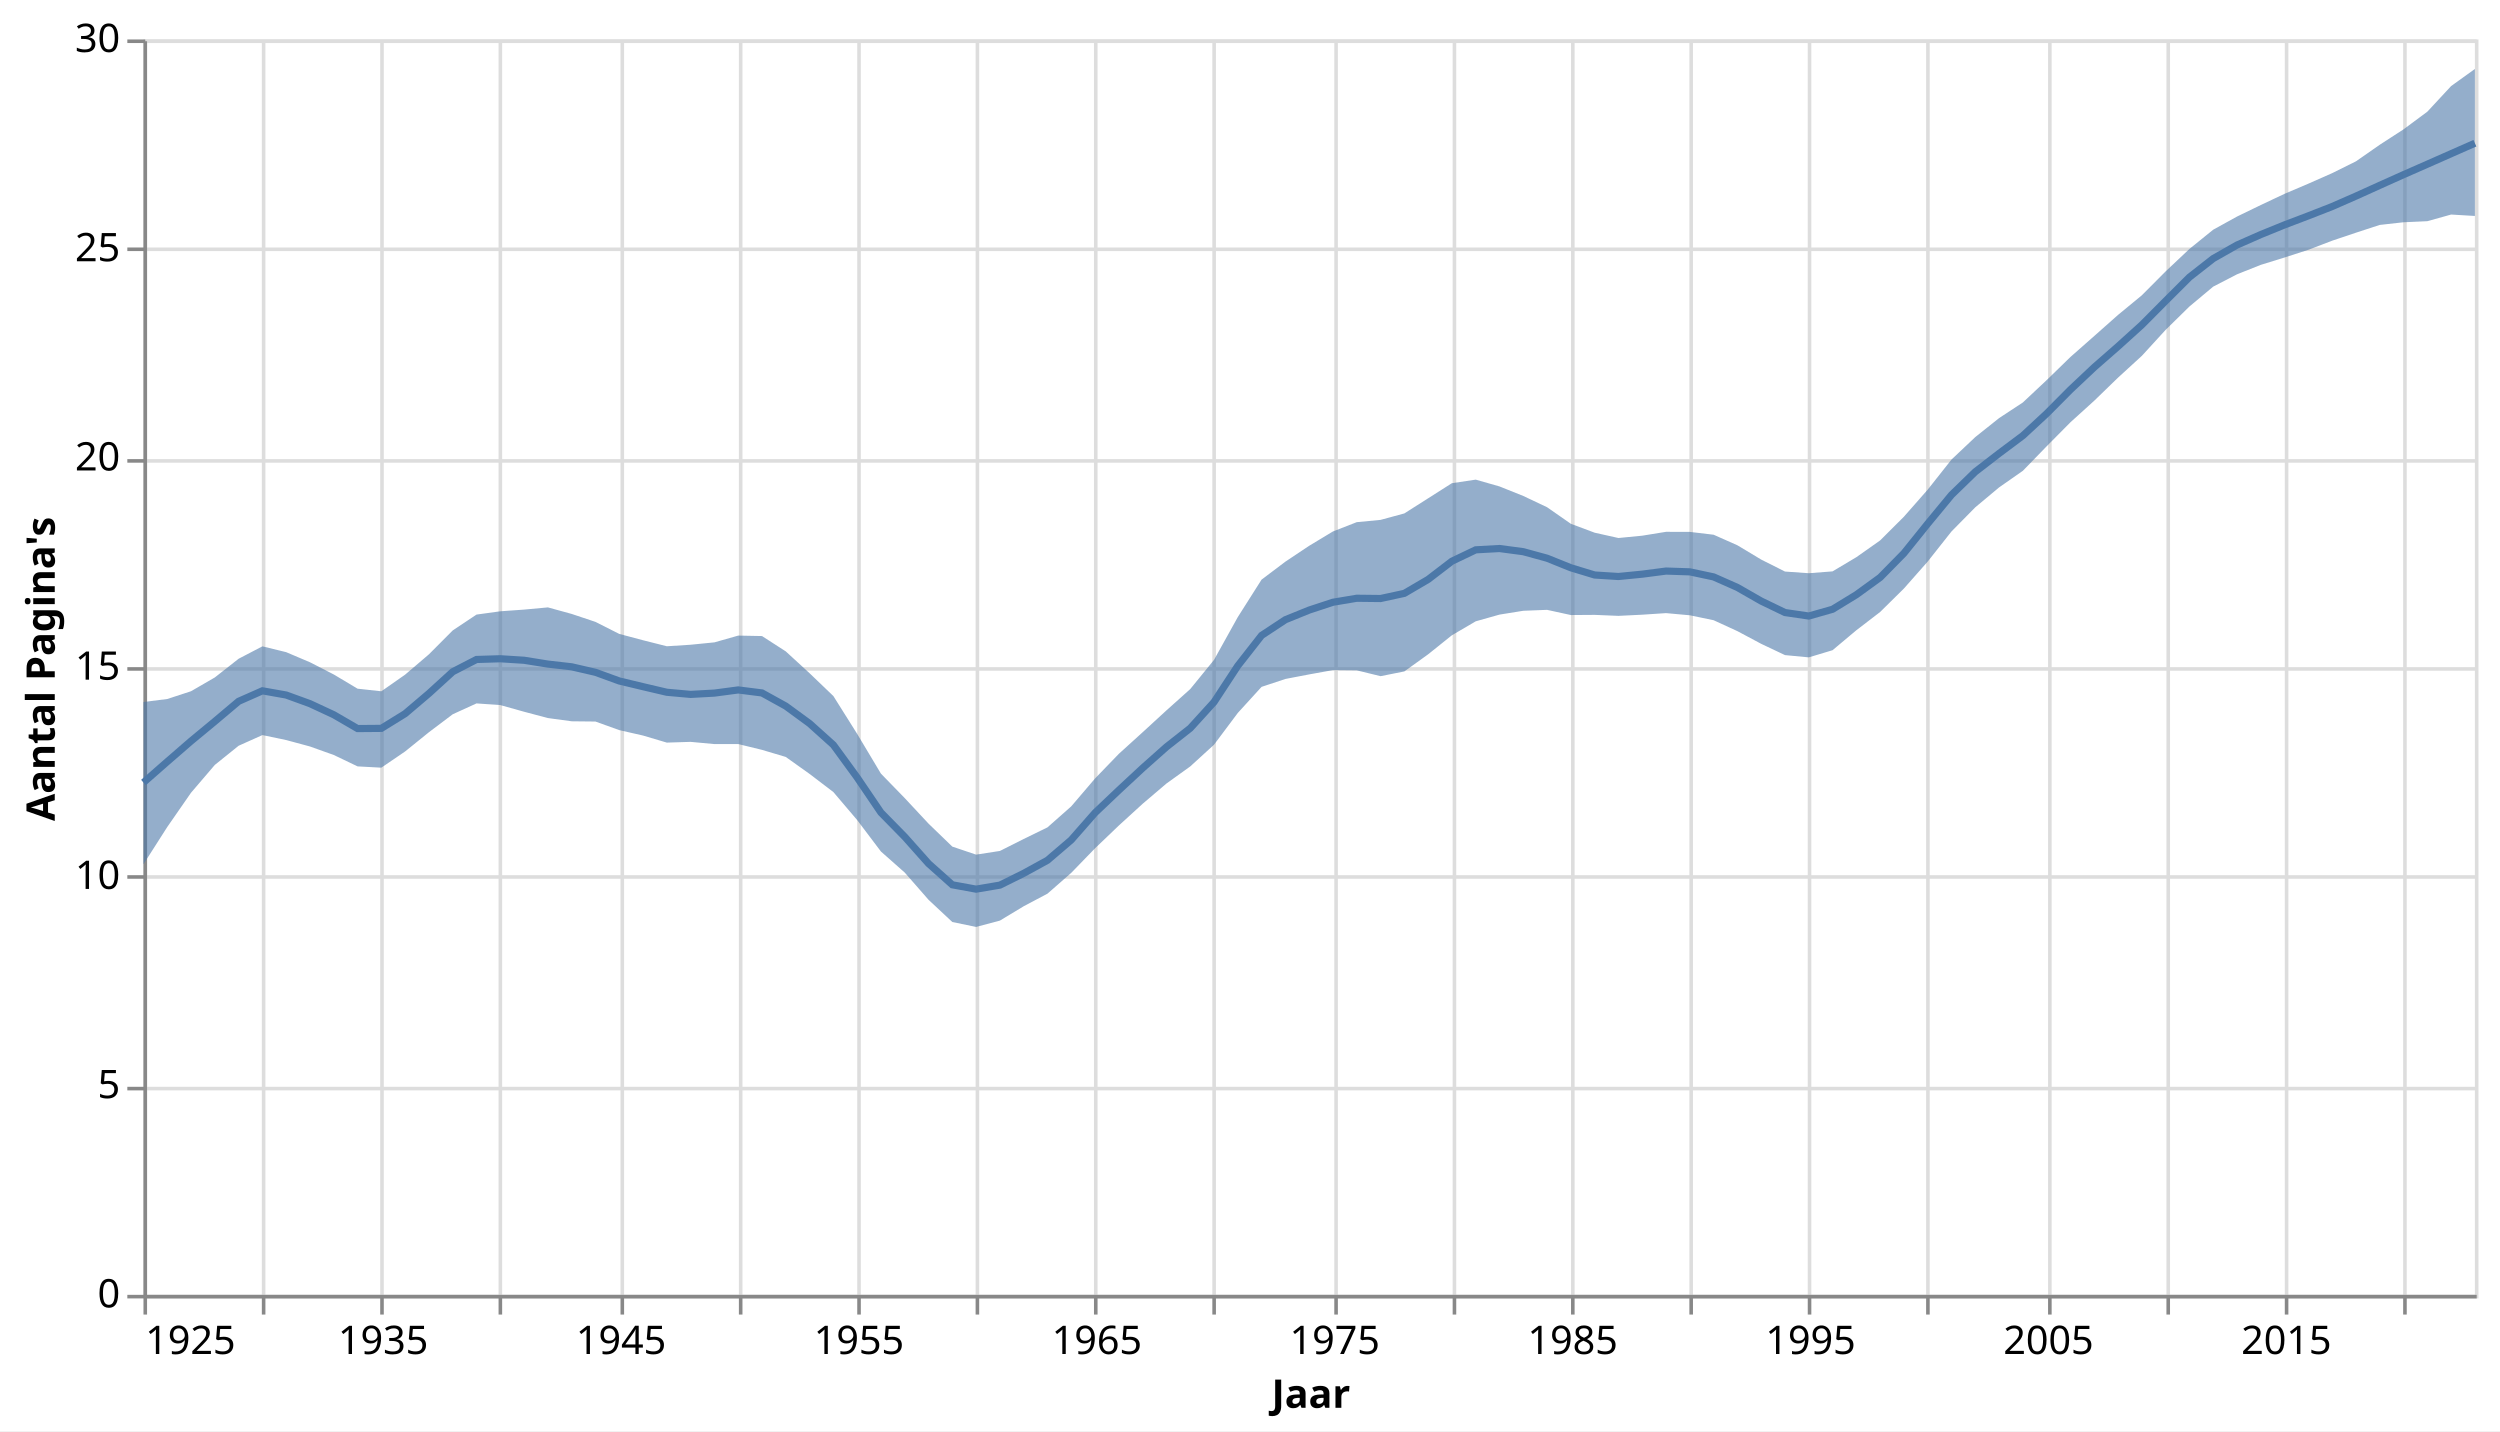
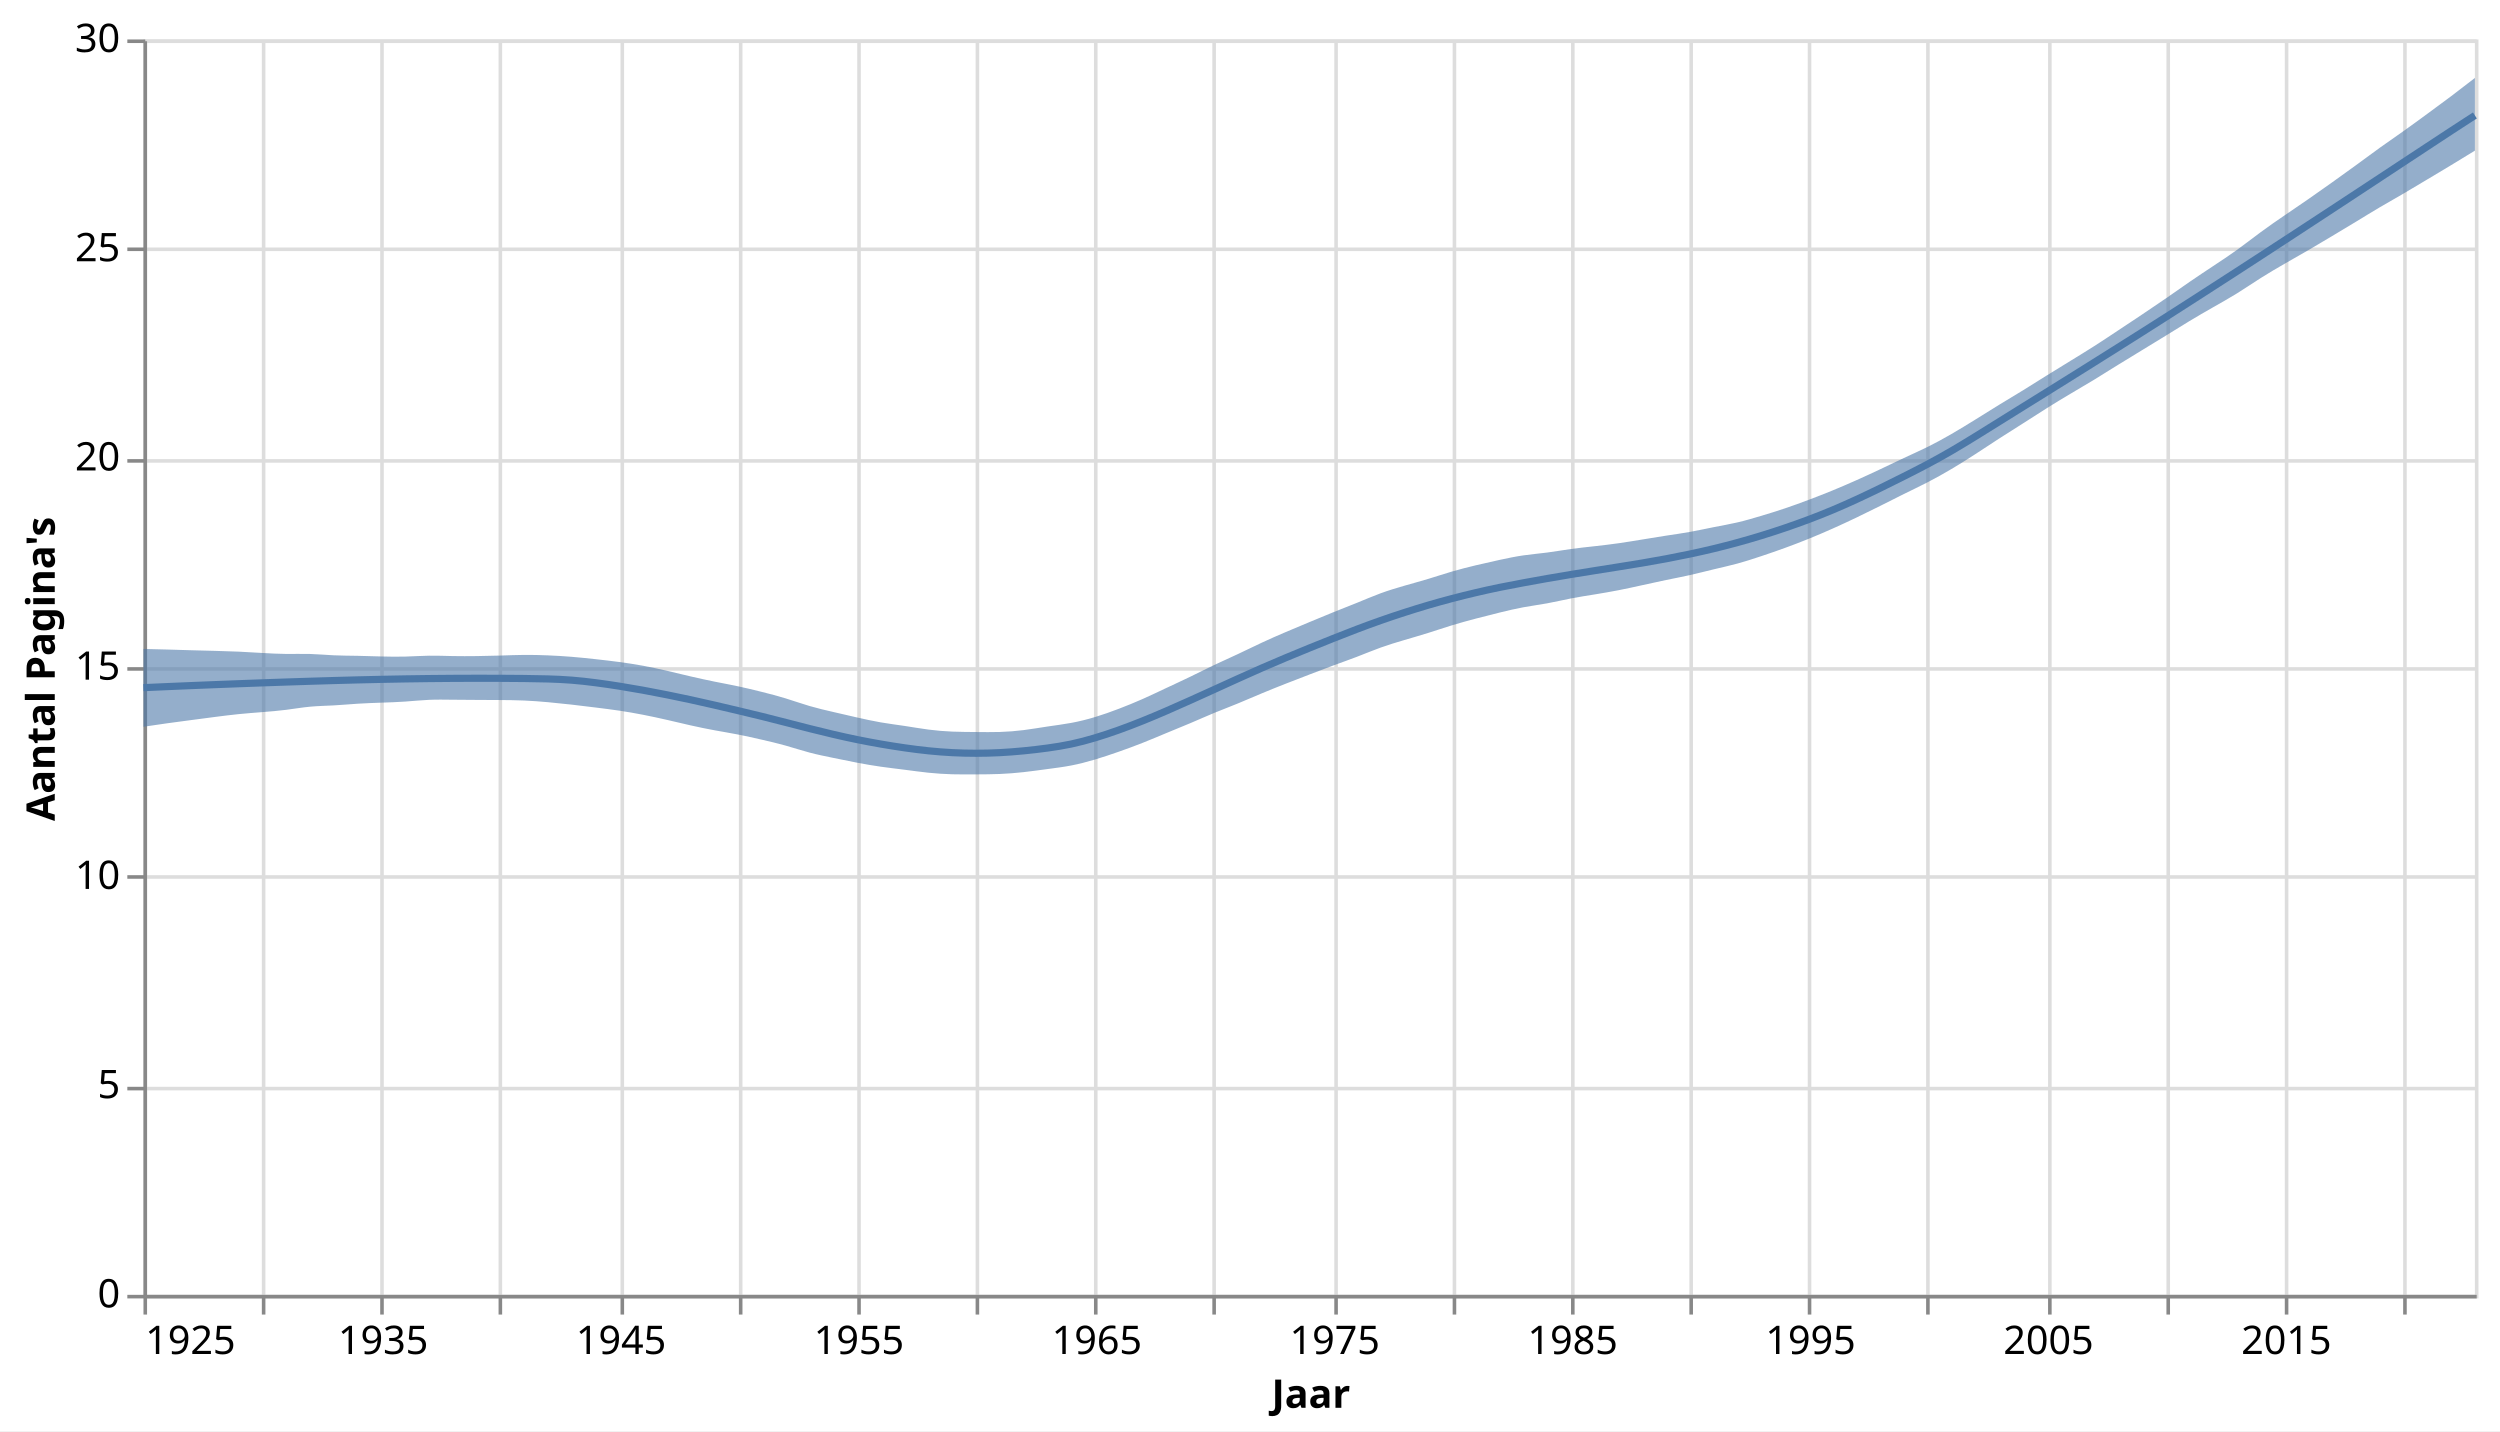
<svg xmlns="http://www.w3.org/2000/svg" version="1.1" class="marks" width="697" height="399" viewBox="0 0 697 399">
  <rect width="697" height="399" fill="white" />
  <g fill="none" stroke-miterlimit="10" transform="translate(40,11)">
    <g class="mark-group role-frame root" role="graphics-object" aria-roledescription="group mark container">
      <g transform="translate(0,0)">
        <path class="background" aria-hidden="true" d="M0.5,0.5h650v350h-650Z" stroke="#ddd" />
        <g>
          <g class="mark-group role-axis" aria-hidden="true">
            <g transform="translate(0.5,350.5)">
              <path class="background" aria-hidden="true" d="M0,0h0v0h0Z" pointer-events="none" />
              <g>
                <g class="mark-rule role-axis-grid" pointer-events="none">
                  <line transform="translate(0,-350)" x2="0" y2="350" stroke="#ddd" stroke-width="1" opacity="1" />
                  <line transform="translate(33,-350)" x2="0" y2="350" stroke="#ddd" stroke-width="1" opacity="1" />
                  <line transform="translate(66,-350)" x2="0" y2="350" stroke="#ddd" stroke-width="1" opacity="1" />
                  <line transform="translate(99,-350)" x2="0" y2="350" stroke="#ddd" stroke-width="1" opacity="1" />
                  <line transform="translate(133,-350)" x2="0" y2="350" stroke="#ddd" stroke-width="1" opacity="1" />
                  <line transform="translate(166,-350)" x2="0" y2="350" stroke="#ddd" stroke-width="1" opacity="1" />
                  <line transform="translate(199,-350)" x2="0" y2="350" stroke="#ddd" stroke-width="1" opacity="1" />
                  <line transform="translate(232,-350)" x2="0" y2="350" stroke="#ddd" stroke-width="1" opacity="1" />
                  <line transform="translate(265,-350)" x2="0" y2="350" stroke="#ddd" stroke-width="1" opacity="1" />
                  <line transform="translate(298,-350)" x2="0" y2="350" stroke="#ddd" stroke-width="1" opacity="1" />
                  <line transform="translate(332,-350)" x2="0" y2="350" stroke="#ddd" stroke-width="1" opacity="1" />
                  <line transform="translate(365,-350)" x2="0" y2="350" stroke="#ddd" stroke-width="1" opacity="1" />
                  <line transform="translate(398,-350)" x2="0" y2="350" stroke="#ddd" stroke-width="1" opacity="1" />
                  <line transform="translate(431,-350)" x2="0" y2="350" stroke="#ddd" stroke-width="1" opacity="1" />
                  <line transform="translate(464,-350)" x2="0" y2="350" stroke="#ddd" stroke-width="1" opacity="1" />
                  <line transform="translate(497,-350)" x2="0" y2="350" stroke="#ddd" stroke-width="1" opacity="1" />
                  <line transform="translate(531,-350)" x2="0" y2="350" stroke="#ddd" stroke-width="1" opacity="1" />
                  <line transform="translate(564,-350)" x2="0" y2="350" stroke="#ddd" stroke-width="1" opacity="1" />
                  <line transform="translate(597,-350)" x2="0" y2="350" stroke="#ddd" stroke-width="1" opacity="1" />
                  <line transform="translate(630,-350)" x2="0" y2="350" stroke="#ddd" stroke-width="1" opacity="1" />
                </g>
              </g>
              <path class="foreground" aria-hidden="true" d="" pointer-events="none" display="none" />
            </g>
          </g>
          <g class="mark-group role-axis" aria-hidden="true">
            <g transform="translate(0.5,0.5)">
              <path class="background" aria-hidden="true" d="M0,0h0v0h0Z" pointer-events="none" />
              <g>
                <g class="mark-rule role-axis-grid" pointer-events="none">
                  <line transform="translate(0,350)" x2="650" y2="0" stroke="#ddd" stroke-width="1" opacity="1" />
                  <line transform="translate(0,292)" x2="650" y2="0" stroke="#ddd" stroke-width="1" opacity="1" />
                  <line transform="translate(0,233)" x2="650" y2="0" stroke="#ddd" stroke-width="1" opacity="1" />
                  <line transform="translate(0,175)" x2="650" y2="0" stroke="#ddd" stroke-width="1" opacity="1" />
                  <line transform="translate(0,117)" x2="650" y2="0" stroke="#ddd" stroke-width="1" opacity="1" />
                  <line transform="translate(0,58)" x2="650" y2="0" stroke="#ddd" stroke-width="1" opacity="1" />
                  <line transform="translate(0,0)" x2="650" y2="0" stroke="#ddd" stroke-width="1" opacity="1" />
                </g>
              </g>
              <path class="foreground" aria-hidden="true" d="" pointer-events="none" display="none" />
            </g>
          </g>
-           <g class="mark-group role-axis" role="graphics-symbol" aria-roledescription="axis" aria-label="X-axis titled 'Jaar' for a time scale with values from Thursday, 01 January 1925, 12:00:00 AM to Sunday, 01 January 2023, 1:00:00 AM">
+           <g class="mark-group role-axis" role="graphics-symbol" aria-roledescription="axis" aria-label="X-axis titled 'Jaar' for a time scale with values from Thursday, 01 January 1925, 12:00:00 AM to Sunday, 01 January 2023, 12:00:00 AM">
            <g transform="translate(0.5,350.5)">
              <path class="background" aria-hidden="true" d="M0,0h0v0h0Z" pointer-events="none" />
              <g>
                <g class="mark-rule role-axis-tick" pointer-events="none">
                  <line transform="translate(0,0)" x2="0" y2="5" stroke="#888" stroke-width="1" opacity="1" />
                  <line transform="translate(33,0)" x2="0" y2="5" stroke="#888" stroke-width="1" opacity="1" />
                  <line transform="translate(66,0)" x2="0" y2="5" stroke="#888" stroke-width="1" opacity="1" />
                  <line transform="translate(99,0)" x2="0" y2="5" stroke="#888" stroke-width="1" opacity="1" />
                  <line transform="translate(133,0)" x2="0" y2="5" stroke="#888" stroke-width="1" opacity="1" />
                  <line transform="translate(166,0)" x2="0" y2="5" stroke="#888" stroke-width="1" opacity="1" />
                  <line transform="translate(199,0)" x2="0" y2="5" stroke="#888" stroke-width="1" opacity="1" />
                  <line transform="translate(232,0)" x2="0" y2="5" stroke="#888" stroke-width="1" opacity="1" />
                  <line transform="translate(265,0)" x2="0" y2="5" stroke="#888" stroke-width="1" opacity="1" />
                  <line transform="translate(298,0)" x2="0" y2="5" stroke="#888" stroke-width="1" opacity="1" />
                  <line transform="translate(332,0)" x2="0" y2="5" stroke="#888" stroke-width="1" opacity="1" />
                  <line transform="translate(365,0)" x2="0" y2="5" stroke="#888" stroke-width="1" opacity="1" />
                  <line transform="translate(398,0)" x2="0" y2="5" stroke="#888" stroke-width="1" opacity="1" />
                  <line transform="translate(431,0)" x2="0" y2="5" stroke="#888" stroke-width="1" opacity="1" />
                  <line transform="translate(464,0)" x2="0" y2="5" stroke="#888" stroke-width="1" opacity="1" />
                  <line transform="translate(497,0)" x2="0" y2="5" stroke="#888" stroke-width="1" opacity="1" />
                  <line transform="translate(531,0)" x2="0" y2="5" stroke="#888" stroke-width="1" opacity="1" />
                  <line transform="translate(564,0)" x2="0" y2="5" stroke="#888" stroke-width="1" opacity="1" />
                  <line transform="translate(597,0)" x2="0" y2="5" stroke="#888" stroke-width="1" opacity="1" />
                  <line transform="translate(630,0)" x2="0" y2="5" stroke="#888" stroke-width="1" opacity="1" />
                </g>
                <g class="mark-text role-axis-label" pointer-events="none">
                  <text text-anchor="start" transform="translate(0,16)" font-family="sans-serif" font-size="11px" fill="#000" opacity="1">1925</text>
-                   <text text-anchor="middle" transform="translate(33.15919,16)" font-family="sans-serif" font-size="11px" fill="#000" opacity="0">1930</text>
-                   <text text-anchor="middle" transform="translate(66.31838,16)" font-family="sans-serif" font-size="11px" fill="#000" opacity="1">1935</text>
-                   <text text-anchor="middle" transform="translate(99.47757,16)" font-family="sans-serif" font-size="11px" fill="#000" opacity="0">1940</text>
-                   <text text-anchor="middle" transform="translate(132.6542,16)" font-family="sans-serif" font-size="11px" fill="#000" opacity="1">1945</text>
-                   <text text-anchor="middle" transform="translate(165.8133,16)" font-family="sans-serif" font-size="11px" fill="#000" opacity="0">1950</text>
-                   <text text-anchor="middle" transform="translate(198.9725,16)" font-family="sans-serif" font-size="11px" fill="#000" opacity="1">1955</text>
-                   <text text-anchor="middle" transform="translate(232.1317,16)" font-family="sans-serif" font-size="11px" fill="#000" opacity="0">1960</text>
-                   <text text-anchor="middle" transform="translate(265.3091,16)" font-family="sans-serif" font-size="11px" fill="#000" opacity="1">1965</text>
-                   <text text-anchor="middle" transform="translate(298.4683,16)" font-family="sans-serif" font-size="11px" fill="#000" opacity="0">1970</text>
-                   <text text-anchor="middle" transform="translate(331.6274,16)" font-family="sans-serif" font-size="11px" fill="#000" opacity="1">1975</text>
-                   <text text-anchor="middle" transform="translate(364.7866,16)" font-family="sans-serif" font-size="11px" fill="#000" opacity="0">1980</text>
-                   <text text-anchor="middle" transform="translate(397.964,16)" font-family="sans-serif" font-size="11px" fill="#000" opacity="1">1985</text>
-                   <text text-anchor="middle" transform="translate(431.1232,16)" font-family="sans-serif" font-size="11px" fill="#000" opacity="0">1990</text>
-                   <text text-anchor="middle" transform="translate(464.2824,16)" font-family="sans-serif" font-size="11px" fill="#000" opacity="1">1995</text>
-                   <text text-anchor="middle" transform="translate(497.4416,16)" font-family="sans-serif" font-size="11px" fill="#000" opacity="0">2000</text>
-                   <text text-anchor="middle" transform="translate(530.6189,16)" font-family="sans-serif" font-size="11px" fill="#000" opacity="1">2005</text>
-                   <text text-anchor="middle" transform="translate(563.7781,16)" font-family="sans-serif" font-size="11px" fill="#000" opacity="0">2010</text>
-                   <text text-anchor="middle" transform="translate(596.9373,16)" font-family="sans-serif" font-size="11px" fill="#000" opacity="1">2015</text>
-                   <text text-anchor="middle" transform="translate(630.0965,16)" font-family="sans-serif" font-size="11px" fill="#000" opacity="0">2020</text>
+                   <text text-anchor="middle" transform="translate(33.15923,16)" font-family="sans-serif" font-size="11px" fill="#000" opacity="0">1930</text>
+                   <text text-anchor="middle" transform="translate(66.31845,16)" font-family="sans-serif" font-size="11px" fill="#000" opacity="1">1935</text>
+                   <text text-anchor="middle" transform="translate(99.47768,16)" font-family="sans-serif" font-size="11px" fill="#000" opacity="0">1940</text>
+                   <text text-anchor="middle" transform="translate(132.6543,16)" font-family="sans-serif" font-size="11px" fill="#000" opacity="1">1945</text>
+                   <text text-anchor="middle" transform="translate(165.8135,16)" font-family="sans-serif" font-size="11px" fill="#000" opacity="0">1950</text>
+                   <text text-anchor="middle" transform="translate(198.9728,16)" font-family="sans-serif" font-size="11px" fill="#000" opacity="1">1955</text>
+                   <text text-anchor="middle" transform="translate(232.132,16)" font-family="sans-serif" font-size="11px" fill="#000" opacity="0">1960</text>
+                   <text text-anchor="middle" transform="translate(265.3094,16)" font-family="sans-serif" font-size="11px" fill="#000" opacity="1">1965</text>
+                   <text text-anchor="middle" transform="translate(298.4686,16)" font-family="sans-serif" font-size="11px" fill="#000" opacity="0">1970</text>
+                   <text text-anchor="middle" transform="translate(331.6278,16)" font-family="sans-serif" font-size="11px" fill="#000" opacity="1">1975</text>
+                   <text text-anchor="middle" transform="translate(364.7871,16)" font-family="sans-serif" font-size="11px" fill="#000" opacity="0">1980</text>
+                   <text text-anchor="middle" transform="translate(397.9644,16)" font-family="sans-serif" font-size="11px" fill="#000" opacity="1">1985</text>
+                   <text text-anchor="middle" transform="translate(431.1237,16)" font-family="sans-serif" font-size="11px" fill="#000" opacity="0">1990</text>
+                   <text text-anchor="middle" transform="translate(464.2829,16)" font-family="sans-serif" font-size="11px" fill="#000" opacity="1">1995</text>
+                   <text text-anchor="middle" transform="translate(497.4421,16)" font-family="sans-serif" font-size="11px" fill="#000" opacity="0">2000</text>
+                   <text text-anchor="middle" transform="translate(530.6195,16)" font-family="sans-serif" font-size="11px" fill="#000" opacity="1">2005</text>
+                   <text text-anchor="middle" transform="translate(563.7787,16)" font-family="sans-serif" font-size="11px" fill="#000" opacity="0">2010</text>
+                   <text text-anchor="middle" transform="translate(596.938,16)" font-family="sans-serif" font-size="11px" fill="#000" opacity="1">2015</text>
+                   <text text-anchor="middle" transform="translate(630.0972,16)" font-family="sans-serif" font-size="11px" fill="#000" opacity="0">2020</text>
                </g>
                <g class="mark-rule role-axis-domain" pointer-events="none">
                  <line transform="translate(0,0)" x2="650" y2="0" stroke="#888" stroke-width="1" opacity="1" />
                </g>
                <g class="mark-text role-axis-title" pointer-events="none">
                  <text text-anchor="middle" transform="translate(325,31)" font-family="sans-serif" font-size="11px" font-weight="bold" fill="#000" opacity="1">Jaar</text>
                </g>
              </g>
              <path class="foreground" aria-hidden="true" d="" pointer-events="none" display="none" />
            </g>
          </g>
          <g class="mark-group role-axis" role="graphics-symbol" aria-roledescription="axis" aria-label="Y-axis titled 'Aantal Pagina's' for a linear scale with values from 0 to 30">
            <g transform="translate(0.5,0.5)">
              <path class="background" aria-hidden="true" d="M0,0h0v0h0Z" pointer-events="none" />
              <g>
                <g class="mark-rule role-axis-tick" pointer-events="none">
                  <line transform="translate(0,350)" x2="-5" y2="0" stroke="#888" stroke-width="1" opacity="1" />
                  <line transform="translate(0,292)" x2="-5" y2="0" stroke="#888" stroke-width="1" opacity="1" />
                  <line transform="translate(0,233)" x2="-5" y2="0" stroke="#888" stroke-width="1" opacity="1" />
                  <line transform="translate(0,175)" x2="-5" y2="0" stroke="#888" stroke-width="1" opacity="1" />
                  <line transform="translate(0,117)" x2="-5" y2="0" stroke="#888" stroke-width="1" opacity="1" />
                  <line transform="translate(0,58)" x2="-5" y2="0" stroke="#888" stroke-width="1" opacity="1" />
                  <line transform="translate(0,0)" x2="-5" y2="0" stroke="#888" stroke-width="1" opacity="1" />
                </g>
                <g class="mark-text role-axis-label" pointer-events="none">
                  <text text-anchor="end" transform="translate(-7,353)" font-family="sans-serif" font-size="11px" fill="#000" opacity="1">0</text>
                  <text text-anchor="end" transform="translate(-7,294.6667)" font-family="sans-serif" font-size="11px" fill="#000" opacity="1">5</text>
                  <text text-anchor="end" transform="translate(-7,236.3333)" font-family="sans-serif" font-size="11px" fill="#000" opacity="1">10</text>
                  <text text-anchor="end" transform="translate(-7,178)" font-family="sans-serif" font-size="11px" fill="#000" opacity="1">15</text>
                  <text text-anchor="end" transform="translate(-7,119.6667)" font-family="sans-serif" font-size="11px" fill="#000" opacity="1">20</text>
                  <text text-anchor="end" transform="translate(-7,61.33333)" font-family="sans-serif" font-size="11px" fill="#000" opacity="1">25</text>
                  <text text-anchor="end" transform="translate(-7,3)" font-family="sans-serif" font-size="11px" fill="#000" opacity="1">30</text>
                </g>
                <g class="mark-rule role-axis-domain" pointer-events="none">
                  <line transform="translate(0,350)" x2="0" y2="-350" stroke="#888" stroke-width="1" opacity="1" />
                </g>
                <g class="mark-text role-axis-title" pointer-events="none">
                  <text text-anchor="middle" transform="translate(-23.23535,175) rotate(-90) translate(0,-2)" font-family="sans-serif" font-size="11px" font-weight="bold" fill="#000" opacity="1">Aantal Pagina's</text>
                </g>
              </g>
              <path class="foreground" aria-hidden="true" d="" pointer-events="none" display="none" />
            </g>
          </g>
          <g class="mark-area role-mark layer_0_marks" role="graphics-object" aria-roledescription="area mark container">
-             <path aria-label="Jaar: Jan 01, 1925; ll: 10.2903141063; ul: 14.1675292539" role="graphics-symbol" aria-roledescription="area mark" d="M0,229.946L6.628,219.572L13.256,210.014L19.885,202.265L26.531,196.914L33.159,193.939L39.787,195.326L46.416,197.119L53.062,199.493L59.69,202.668L66.318,203.027L72.947,198.505L79.593,193.137L86.221,188.135L92.849,185.11L99.478,185.574L106.124,187.436L112.752,189.193L119.38,190.097L126.009,190.166L132.655,192.558L139.283,194.07L145.911,196.039L152.54,195.831L159.186,196.449L165.814,196.443L172.442,198.061L179.071,200.036L185.717,204.775L192.345,209.828L198.973,217.625L205.601,226.397L212.248,232.281L218.876,239.857L225.504,246.053L232.132,247.43L238.779,245.66L245.407,241.66L252.035,238.152L258.663,232.349L265.31,225.495L271.938,219.15L278.566,213.096L285.194,207.455L291.841,202.679L298.469,196.627L305.097,187.769L311.725,180.498L318.372,178.292L325,177.023L331.628,175.825L338.256,175.893L344.903,177.515L351.531,176.195L358.159,171.424L364.787,166.115L371.434,162.222L378.062,160.352L384.69,159.285L391.318,159.024L397.965,160.475L404.593,160.428L411.221,160.703L417.849,160.377L424.496,159.937L431.124,160.542L437.752,161.916L444.38,164.959L451.027,168.504L457.655,171.642L464.283,172.274L470.911,170.279L477.558,164.706L484.186,159.618L490.814,153.076L497.442,145.564L504.089,137.155L510.717,130.43L517.345,124.89L523.973,120.258L530.62,113.414L537.248,106.723L543.876,100.716L550.504,94.291L557.151,88.206L563.779,80.964L570.407,74.459L577.035,68.918L583.682,65.475L590.31,62.84L596.938,60.79L603.566,58.646L610.213,56.104L616.841,53.876L623.469,51.709L630.097,50.969L636.744,50.668L643.372,48.815L650,49.211L650,8.228L643.372,12.993L636.744,20.134L630.097,25.067L623.469,29.361L616.841,33.98L610.213,37.269L603.566,40.209L596.938,43.033L590.31,46.158L583.682,49.375L577.035,53.044L570.407,58.407L563.779,64.663L557.151,71.322L550.504,76.8L543.876,82.676L537.248,88.52L530.62,94.967L523.973,101.207L517.345,105.567L510.717,110.849L504.089,117.109L497.442,125.513L490.814,133.052L484.186,139.665L477.558,144.339L470.911,148.301L464.283,148.812L457.655,148.348L451.027,145.015L444.38,141.021L437.752,138.081L431.124,137.293L424.496,137.271L417.849,138.349L411.221,138.997L404.593,137.517L397.965,135.041L391.318,130.411L384.69,127.276L378.062,124.617L371.434,122.724L364.787,123.715L358.159,127.93L351.531,132.143L344.903,133.941L338.256,134.58L331.628,137.168L325,141.164L318.372,145.584L311.725,150.599L305.097,161.044L298.469,172.972L291.841,181.113L285.194,187.067L278.566,193.151L271.938,199.165L265.31,206.025L258.663,213.81L252.035,219.67L245.407,222.907L238.779,226.242L232.132,227.271L225.504,225.034L218.876,218.63L212.248,211.522L205.601,204.686L198.973,193.6L192.345,183.061L185.717,176.703L179.071,170.607L172.442,166.331L165.814,166.204L159.186,168.09L152.54,168.753L145.911,169.176L139.283,167.502L132.655,165.738L126.009,162.381L119.38,160.164L112.752,158.34L106.124,158.956L99.478,159.428L92.849,160.347L86.221,164.764L79.593,171.417L72.947,177.09L66.318,181.731L59.69,181.006L53.062,177.048L46.416,173.638L39.787,170.823L33.159,169.2L26.531,172.658L19.885,177.876L13.256,181.715L6.628,183.882L0,184.712Z" fill="#4c78a8" opacity="0.6" />
+             <path aria-label="Jaar: Jan 01, 1925; ll: 13.5751398977; ul: 15.4348655075" role="graphics-symbol" aria-roledescription="area mark" d="M0,191.623L1.105,191.458C2.209,191.292,4.419,190.961,6.628,190.651C8.838,190.342,11.047,190.054,13.256,189.763C15.466,189.472,17.675,189.178,19.888,188.89C22.1,188.603,24.316,188.322,26.528,188.099C28.74,187.876,30.95,187.71,33.159,187.535C35.369,187.361,37.578,187.178,39.787,186.897C41.997,186.616,44.206,186.237,46.419,186.029C48.631,185.82,50.847,185.783,53.059,185.663C55.271,185.542,57.481,185.339,59.69,185.197C61.9,185.056,64.109,184.978,66.318,184.902C68.528,184.826,70.737,184.753,72.95,184.6C75.162,184.446,77.378,184.213,79.59,184.116C81.802,184.019,84.012,184.06,86.221,184.086C88.431,184.113,90.64,184.125,92.849,184.136C95.059,184.146,97.268,184.155,99.48,184.171C101.693,184.187,103.908,184.21,106.12,184.306C108.332,184.402,110.541,184.57,112.751,184.769C114.96,184.968,117.17,185.198,119.38,185.451C121.589,185.703,123.799,185.978,126.011,186.252C128.223,186.526,130.439,186.799,132.651,187.129C134.864,187.46,137.073,187.847,139.283,188.278C141.492,188.709,143.701,189.185,145.911,189.691C148.12,190.198,150.33,190.736,152.542,191.233C154.754,191.73,156.97,192.187,159.182,192.596C161.395,193.004,163.604,193.365,165.814,193.795C168.023,194.226,170.232,194.726,172.442,195.235C174.651,195.743,176.861,196.26,179.073,196.883C181.285,197.506,183.501,198.235,185.713,198.822C187.926,199.409,190.135,199.853,192.345,200.306C194.554,200.759,196.763,201.222,198.973,201.643C201.182,202.064,203.392,202.444,205.604,202.76C207.816,203.075,210.032,203.326,212.244,203.61C214.457,203.893,216.666,204.21,218.876,204.438C221.085,204.667,223.294,204.808,225.504,204.869C227.713,204.93,229.923,204.911,232.135,204.899C234.347,204.886,236.563,204.879,238.775,204.785C240.988,204.692,243.197,204.513,245.407,204.267C247.616,204.021,249.825,203.708,252.035,203.414C254.244,203.119,256.454,202.844,258.666,202.416C260.878,201.989,263.094,201.409,265.306,200.747C267.519,200.086,269.728,199.343,271.938,198.567C274.147,197.791,276.356,196.983,278.566,196.107C280.775,195.231,282.985,194.287,285.197,193.371C287.409,192.455,289.625,191.567,291.837,190.628C294.05,189.69,296.259,188.7,298.469,187.786C300.678,186.872,302.887,186.034,305.097,185.132C307.306,184.229,309.516,183.262,311.728,182.335C313.94,181.407,316.156,180.518,318.368,179.651C320.581,178.783,322.79,177.937,325,177.087C327.209,176.236,329.418,175.38,331.628,174.567C333.837,173.754,336.047,172.984,338.259,172.134C340.472,171.284,342.687,170.354,344.899,169.556C347.112,168.759,349.321,168.093,351.531,167.443C353.74,166.794,355.949,166.159,358.159,165.466C360.368,164.773,362.578,164.022,364.79,163.344C367.003,162.665,369.218,162.06,371.43,161.477C373.643,160.894,375.852,160.334,378.062,159.791C380.271,159.248,382.48,158.722,384.69,158.314C386.899,157.907,389.109,157.619,391.321,157.213C393.534,156.807,395.749,156.283,397.961,155.852C400.174,155.422,402.383,155.085,404.593,154.727C406.802,154.368,409.011,153.99,411.221,153.558C413.43,153.126,415.64,152.641,417.852,152.151C420.065,151.66,422.28,151.164,424.492,150.708C426.705,150.253,428.914,149.837,431.124,149.341C433.333,148.844,435.542,148.267,437.752,147.738C439.961,147.209,442.171,146.728,444.383,146.126C446.596,145.525,448.811,144.804,451.023,144.063C453.236,143.322,455.445,142.562,457.655,141.758C459.864,140.954,462.073,140.106,464.283,139.209C466.492,138.313,468.702,137.368,470.914,136.382C473.127,135.395,475.342,134.367,477.554,133.309C479.767,132.251,481.976,131.163,484.186,130.054C486.395,128.944,488.605,127.812,490.814,126.723C493.023,125.634,495.233,124.587,497.445,123.444C499.658,122.302,501.873,121.063,504.085,119.751C506.298,118.439,508.507,117.053,510.717,115.619C512.926,114.186,515.136,112.705,517.345,111.277C519.554,109.848,521.764,108.473,523.976,107.064C526.189,105.656,528.404,104.214,530.616,102.824C532.829,101.434,535.038,100.095,537.248,98.783C539.457,97.472,541.667,96.188,543.876,94.844C546.085,93.499,548.295,92.094,550.507,90.72C552.72,89.347,554.935,88.006,557.148,86.663C559.36,85.319,561.569,83.972,563.779,82.607C565.988,81.242,568.198,79.857,570.407,78.525C572.616,77.193,574.826,75.912,577.038,74.654C579.251,73.396,581.466,72.16,583.679,70.787C585.891,69.414,588.1,67.905,590.31,66.504C592.519,65.103,594.729,63.811,596.938,62.541C599.147,61.271,601.357,60.024,603.569,58.738C605.782,57.452,607.997,56.127,610.21,54.805C612.422,53.483,614.631,52.164,616.841,50.819C619.05,49.474,621.26,48.104,623.469,46.801C625.678,45.497,627.888,44.26,630.1,42.971C632.313,41.683,634.528,40.342,636.741,39.016C638.953,37.69,641.162,36.379,643.372,35.045C645.581,33.711,647.791,32.354,648.895,31.676L650,30.997L650,10.729L648.895,11.586C647.791,12.444,645.581,14.159,643.372,15.824C641.162,17.49,638.953,19.106,636.741,20.728C634.528,22.349,632.313,23.975,630.1,25.544C627.888,27.113,625.678,28.625,623.469,30.209C621.26,31.792,619.05,33.446,616.841,35.063C614.631,36.68,612.422,38.26,610.21,39.834C607.997,41.409,605.782,42.979,603.569,44.512C601.357,46.045,599.147,47.54,596.938,49.049C594.729,50.558,592.519,52.08,590.31,53.708C588.1,55.336,585.891,57.069,583.679,58.663C581.466,60.257,579.251,61.712,577.038,63.173C574.826,64.634,572.616,66.101,570.407,67.62C568.198,69.139,565.988,70.71,563.779,72.238C561.569,73.767,559.36,75.251,557.148,76.728C554.935,78.204,552.72,79.671,550.507,81.14C548.295,82.609,546.085,84.08,543.876,85.492C541.667,86.903,539.457,88.256,537.248,89.607C535.038,90.958,532.829,92.308,530.616,93.689C528.404,95.07,526.189,96.482,523.976,97.842C521.764,99.202,519.554,100.51,517.345,101.862C515.136,103.214,512.926,104.611,510.717,105.985C508.507,107.358,506.298,108.71,504.085,109.991C501.873,111.273,499.658,112.485,497.445,113.581C495.233,114.676,493.023,115.656,490.814,116.684C488.605,117.712,486.395,118.788,484.186,119.836C481.976,120.883,479.767,121.901,477.554,122.888C475.342,123.876,473.127,124.832,470.914,125.741C468.702,126.65,466.492,127.511,464.283,128.345C462.073,129.179,459.864,129.985,457.655,130.73C455.445,131.474,453.236,132.157,451.023,132.822C448.811,133.487,446.596,134.135,444.383,134.649C442.171,135.162,439.961,135.543,437.752,135.979C435.542,136.415,433.333,136.905,431.124,137.303C428.914,137.7,426.705,138.004,424.492,138.342C422.28,138.679,420.065,139.049,417.852,139.416C415.64,139.783,413.43,140.147,411.221,140.461C409.011,140.775,406.802,141.039,404.593,141.284C402.383,141.53,400.174,141.756,397.961,142.065C395.749,142.374,393.534,142.765,391.321,143.052C389.109,143.339,386.899,143.522,384.69,143.844C382.48,144.166,380.271,144.626,378.062,145.106C375.852,145.585,373.643,146.083,371.43,146.613C369.218,147.142,367.003,147.704,364.79,148.352C362.578,149.001,360.368,149.737,358.159,150.404C355.949,151.071,353.74,151.67,351.531,152.303C349.321,152.936,347.112,153.604,344.899,154.417C342.687,155.23,340.472,156.187,338.259,157.09C336.047,157.993,333.837,158.841,331.628,159.729C329.418,160.618,327.209,161.546,325,162.47C322.79,163.394,320.581,164.314,318.368,165.258C316.156,166.203,313.94,167.172,311.728,168.205C309.516,169.237,307.306,170.333,305.097,171.367C302.887,172.402,300.678,173.374,298.469,174.424C296.259,175.475,294.05,176.604,291.837,177.675C289.625,178.746,287.409,179.76,285.197,180.798C282.985,181.837,280.775,182.9,278.566,183.881C276.356,184.861,274.147,185.759,271.938,186.604C269.728,187.449,267.519,188.24,265.306,188.91C263.094,189.581,260.878,190.131,258.666,190.542C256.454,190.953,254.244,191.225,252.035,191.555C249.825,191.884,247.616,192.27,245.407,192.55C243.197,192.83,240.988,193.004,238.775,193.073C236.563,193.143,234.347,193.108,232.135,193.089C229.923,193.069,227.713,193.065,225.504,192.972C223.294,192.879,221.085,192.698,218.876,192.41C216.666,192.123,214.457,191.73,212.244,191.396C210.032,191.062,207.816,190.787,205.604,190.406C203.392,190.024,201.182,189.536,198.973,189.035C196.763,188.534,194.554,188.02,192.345,187.508C190.135,186.996,187.926,186.486,185.713,185.837C183.501,185.188,181.285,184.402,179.073,183.721C176.861,183.041,174.651,182.468,172.442,181.913C170.232,181.359,168.023,180.824,165.814,180.353C163.604,179.882,161.395,179.475,159.182,179.029C156.97,178.582,154.754,178.096,152.542,177.58C150.33,177.064,148.12,176.518,145.911,176.007C143.701,175.496,141.492,175.019,139.283,174.611C137.073,174.203,134.864,173.864,132.651,173.568C130.439,173.271,128.223,173.017,126.011,172.774C123.799,172.531,121.589,172.299,119.38,172.118C117.17,171.937,114.96,171.808,112.751,171.716C110.541,171.624,108.332,171.569,106.12,171.588C103.908,171.607,101.693,171.7,99.48,171.771C97.268,171.842,95.059,171.89,92.849,171.918C90.64,171.946,88.431,171.954,86.221,171.911C84.012,171.868,81.802,171.775,79.59,171.808C77.378,171.84,75.162,171.998,72.95,172.057C70.737,172.117,68.528,172.079,66.318,172.021C64.109,171.962,61.9,171.882,59.69,171.842C57.481,171.802,55.271,171.801,53.059,171.698C50.847,171.595,48.631,171.389,46.419,171.325C44.206,171.262,41.997,171.339,39.787,171.318C37.578,171.297,35.369,171.177,33.159,171.048C30.95,170.919,28.74,170.779,26.528,170.679C24.316,170.579,22.1,170.518,19.888,170.46C17.675,170.403,15.466,170.349,13.256,170.286C11.047,170.223,8.838,170.151,6.628,170.09C4.419,170.028,2.209,169.977,1.105,169.952L0,169.927Z" fill="#4c78a8" opacity="0.6" />
          </g>
          <g class="mark-line role-mark layer_1_marks" role="graphics-object" aria-roledescription="line mark container">
-             <path aria-label="Jaar: Jan 01, 1925; Aantal Pagina's: 12.2423993045" role="graphics-symbol" aria-roledescription="line mark" d="M0,207.172L6.628,201.354L13.256,195.612L19.885,190.13L26.531,184.526L33.159,181.596L39.787,182.771L46.416,185.181L53.062,188.275L59.69,192.124L66.318,192.069L72.947,187.972L79.593,182.327L86.221,176.284L92.849,172.863L99.478,172.659L106.124,173.082L112.752,174.147L119.38,174.905L126.009,176.439L132.655,178.856L139.283,180.447L145.911,182.001L152.54,182.598L159.186,182.235L165.814,181.352L172.442,182.192L179.071,185.856L185.717,190.717L192.345,196.68L198.973,205.765L205.601,215.535L212.248,222.313L218.876,229.763L225.504,235.68L232.132,236.895L238.779,235.77L245.407,232.483L252.035,228.844L258.663,223.169L265.31,215.592L271.938,209.302L278.566,203.145L285.194,197.252L291.841,192.021L298.469,184.738L305.097,174.631L311.725,166.161L318.372,161.777L325,159.087L331.628,156.907L338.256,155.792L344.903,155.868L351.531,154.43L358.159,150.546L364.787,145.467L371.434,142.292L378.062,141.927L384.69,142.811L391.318,144.628L397.965,147.301L404.593,149.311L411.221,149.73L417.849,149.077L424.496,148.211L431.124,148.43L437.752,149.842L444.38,152.776L451.027,156.579L457.655,159.777L464.283,160.75L470.911,158.865L477.558,154.802L484.186,149.991L490.814,143.246L497.442,135.012L504.089,126.963L510.717,120.527L517.345,115.414L523.973,110.454L530.62,104.299L537.248,97.629L543.876,91.387L550.504,85.586L557.151,79.572L563.779,72.9L570.407,66.286L577.035,61.091L583.682,57.311L590.31,54.391L596.938,51.694L603.566,49.174L610.213,46.576L616.841,43.671L623.469,40.672L630.097,37.698L636.744,34.777L643.372,31.848L650,28.924" stroke="#4c78a8" stroke-width="2" />
+             <path aria-label="Jaar: Jan 01, 1925; Aantal Pagina's: 14.5099950056" role="graphics-symbol" aria-roledescription="line mark" d="M0,180.717L1.105,180.668C2.209,180.619,4.419,180.521,6.628,180.425C8.838,180.329,11.047,180.236,13.256,180.145C15.466,180.053,17.675,179.964,19.888,179.877C22.1,179.79,24.316,179.705,26.528,179.622C28.74,179.539,30.95,179.458,33.159,179.379C35.369,179.3,37.578,179.223,39.787,179.149C41.997,179.074,44.206,179.002,46.419,178.932C48.631,178.863,50.847,178.796,53.059,178.733C55.271,178.67,57.481,178.611,59.69,178.555C61.9,178.5,64.109,178.448,66.318,178.402C68.528,178.355,70.737,178.313,72.95,178.277C75.162,178.24,77.378,178.209,79.59,178.184C81.802,178.158,84.012,178.138,86.221,178.125C88.431,178.111,90.64,178.103,92.849,178.101C95.059,178.098,97.268,178.102,99.48,178.113C101.693,178.123,103.908,178.14,106.12,178.164C108.332,178.189,110.541,178.222,112.751,178.288C114.96,178.353,117.17,178.452,119.38,178.627C121.589,178.801,123.799,179.052,126.011,179.339C128.223,179.626,130.439,179.949,132.651,180.3C134.864,180.651,137.073,181.03,139.283,181.432C141.492,181.835,143.701,182.261,145.911,182.704C148.12,183.147,150.33,183.606,152.542,184.086C154.754,184.566,156.97,185.066,159.182,185.578C161.395,186.091,163.604,186.615,165.814,187.139C168.023,187.664,170.232,188.187,172.442,188.733C174.651,189.278,176.861,189.845,179.073,190.417C181.285,190.989,183.501,191.565,185.713,192.125C187.926,192.684,190.135,193.228,192.345,193.744C194.554,194.26,196.763,194.749,198.973,195.2C201.182,195.651,203.392,196.064,205.604,196.447C207.816,196.83,210.032,197.182,212.244,197.5C214.457,197.817,216.666,198.1,218.876,198.327C221.085,198.554,223.294,198.726,225.504,198.84C227.713,198.954,229.923,199.01,232.135,199.009C234.347,199.009,236.563,198.952,238.775,198.836C240.988,198.72,243.197,198.546,245.407,198.331C247.616,198.116,249.825,197.859,252.035,197.556C254.244,197.253,256.454,196.903,258.666,196.433C260.878,195.963,263.094,195.373,265.306,194.708C267.519,194.044,269.728,193.304,271.938,192.511C274.147,191.718,276.356,190.871,278.566,189.981C280.775,189.091,282.985,188.159,285.197,187.199C287.409,186.24,289.625,185.253,291.837,184.258C294.05,183.264,296.259,182.261,298.469,181.255C300.678,180.248,302.887,179.237,305.097,178.236C307.306,177.234,309.516,176.242,311.728,175.272C313.94,174.303,316.156,173.357,318.368,172.429C320.581,171.501,322.79,170.591,325,169.692C327.209,168.793,329.418,167.904,331.628,167.026C333.837,166.148,336.047,165.28,338.259,164.439C340.472,163.598,342.687,162.784,344.899,162.006C347.112,161.229,349.321,160.487,351.531,159.774C353.74,159.06,355.949,158.374,358.159,157.725C360.368,157.076,362.578,156.464,364.79,155.883C367.003,155.302,369.218,154.753,371.43,154.233C373.643,153.713,375.852,153.222,378.062,152.769C380.271,152.316,382.48,151.901,384.69,151.492C386.899,151.083,389.109,150.68,391.321,150.292C393.534,149.903,395.749,149.53,397.961,149.166C400.174,148.802,402.383,148.448,404.593,148.096C406.802,147.745,409.011,147.396,411.221,147.046C413.43,146.695,415.64,146.342,417.852,145.97C420.065,145.598,422.28,145.207,424.492,144.791C426.705,144.376,428.914,143.935,431.124,143.468C433.333,143.001,435.542,142.507,437.752,141.975C439.961,141.443,442.171,140.873,444.383,140.267C446.596,139.661,448.811,139.02,451.023,138.341C453.236,137.662,455.445,136.945,457.655,136.193C459.864,135.441,462.073,134.654,464.283,133.823C466.492,132.993,468.702,132.119,470.914,131.19C473.127,130.262,475.342,129.278,477.554,128.257C479.767,127.237,481.976,126.18,484.186,125.101C486.395,124.022,488.605,122.921,490.814,121.808C493.023,120.695,495.233,119.57,497.445,118.393C499.658,117.215,501.873,115.985,504.085,114.697C506.298,113.408,508.507,112.061,510.717,110.697C512.926,109.333,515.136,107.952,517.345,106.573C519.554,105.193,521.764,103.817,523.976,102.441C526.189,101.065,528.404,99.689,530.616,98.313C532.829,96.936,535.038,95.558,537.248,94.177C539.457,92.797,541.667,91.414,543.876,90.027C546.085,88.641,548.295,87.251,550.507,85.857C552.72,84.463,554.935,83.065,557.148,81.663C559.36,80.261,561.569,78.855,563.779,77.445C565.988,76.034,568.198,74.62,570.407,73.201C572.616,71.783,574.826,70.36,577.038,68.934C579.251,67.508,581.466,66.079,583.679,64.646C585.891,63.213,588.1,61.777,590.31,60.338C592.519,58.899,594.729,57.458,596.938,56.014C599.147,54.57,601.357,53.123,603.569,51.675C605.782,50.227,607.997,48.777,610.21,47.325C612.422,45.874,614.631,44.42,616.841,42.966C619.05,41.512,621.26,40.056,623.469,38.6C625.678,37.144,627.888,35.687,630.1,34.23C632.313,32.772,634.528,31.314,636.741,29.856C638.953,28.398,641.162,26.94,643.372,25.496C645.581,24.051,647.791,22.62,648.895,21.905L650,21.189" stroke="#4c78a8" stroke-width="2" />
          </g>
        </g>
        <path class="foreground" aria-hidden="true" d="" display="none" />
      </g>
    </g>
  </g>
</svg>
